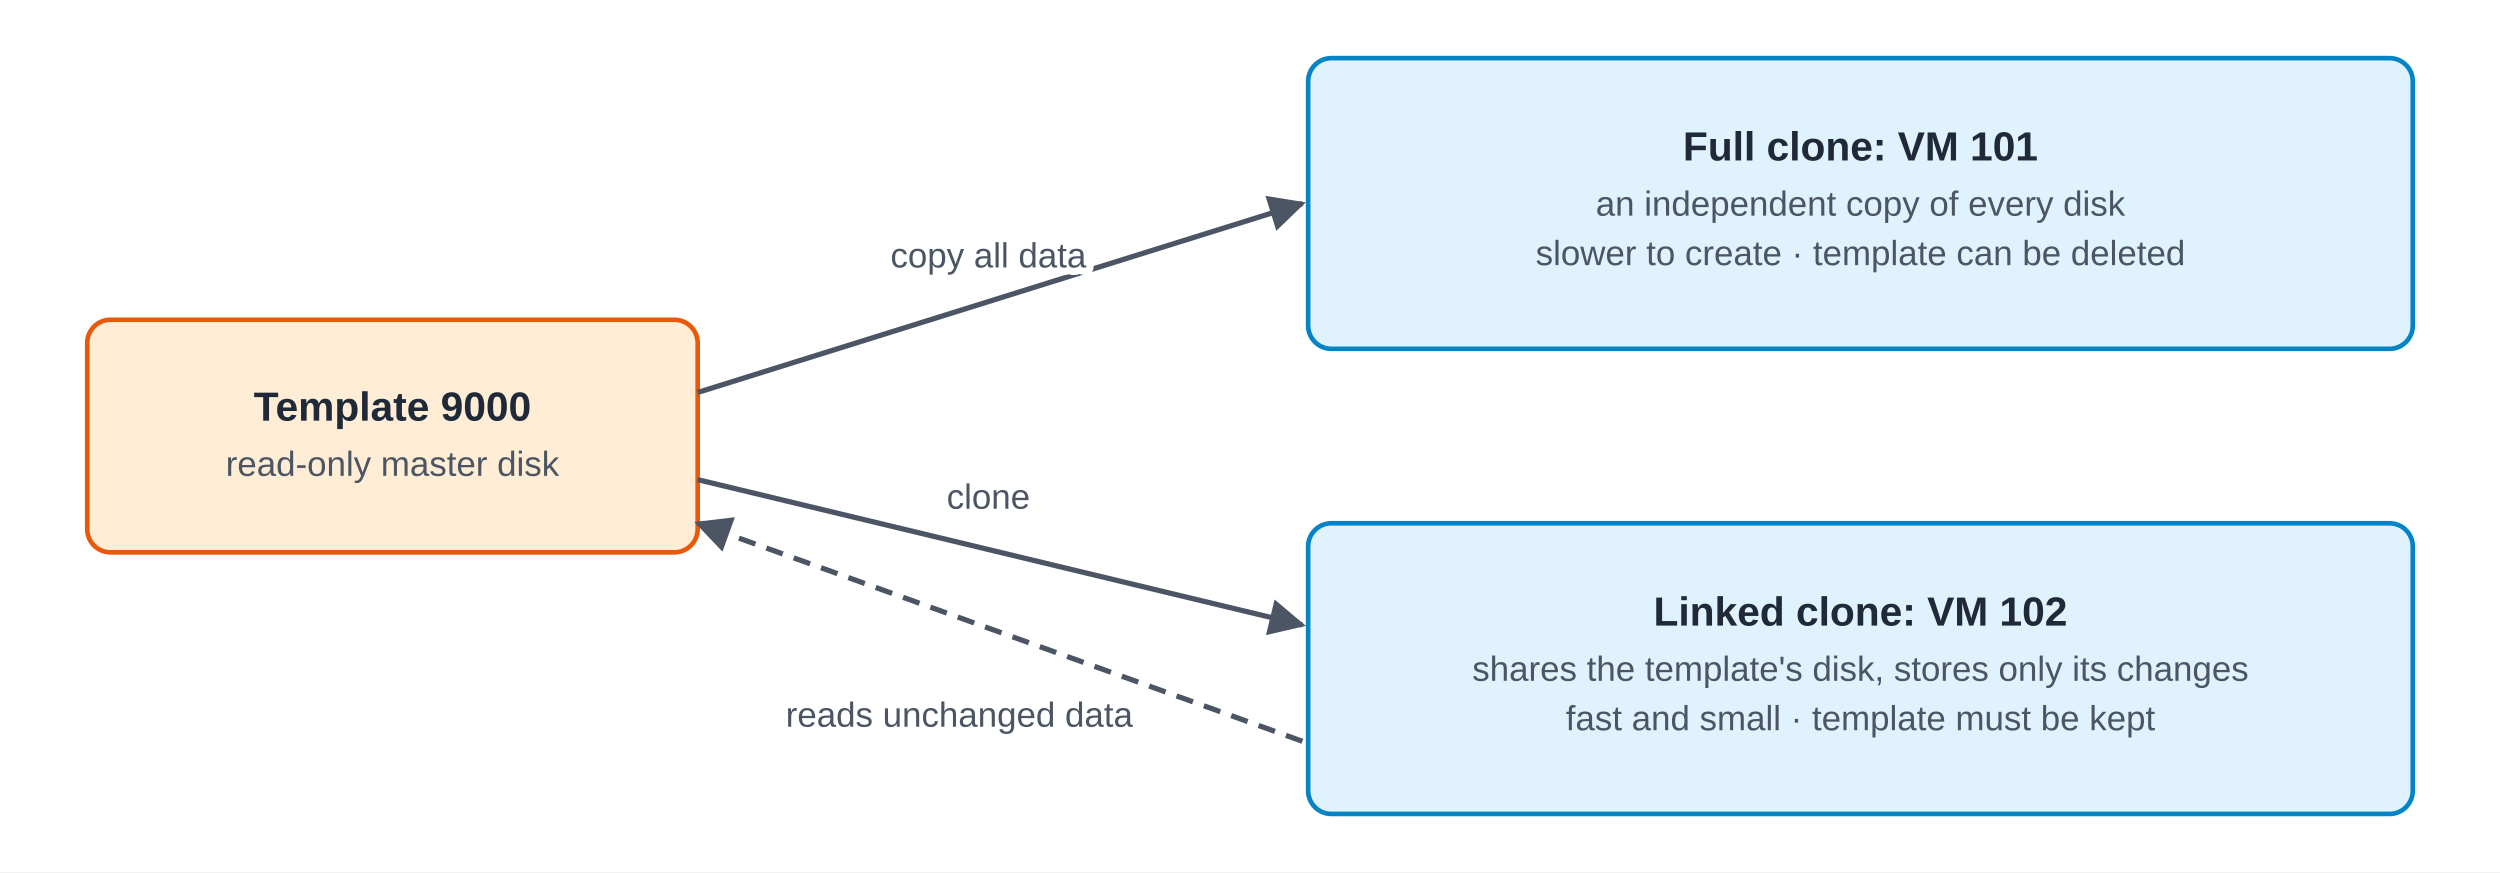
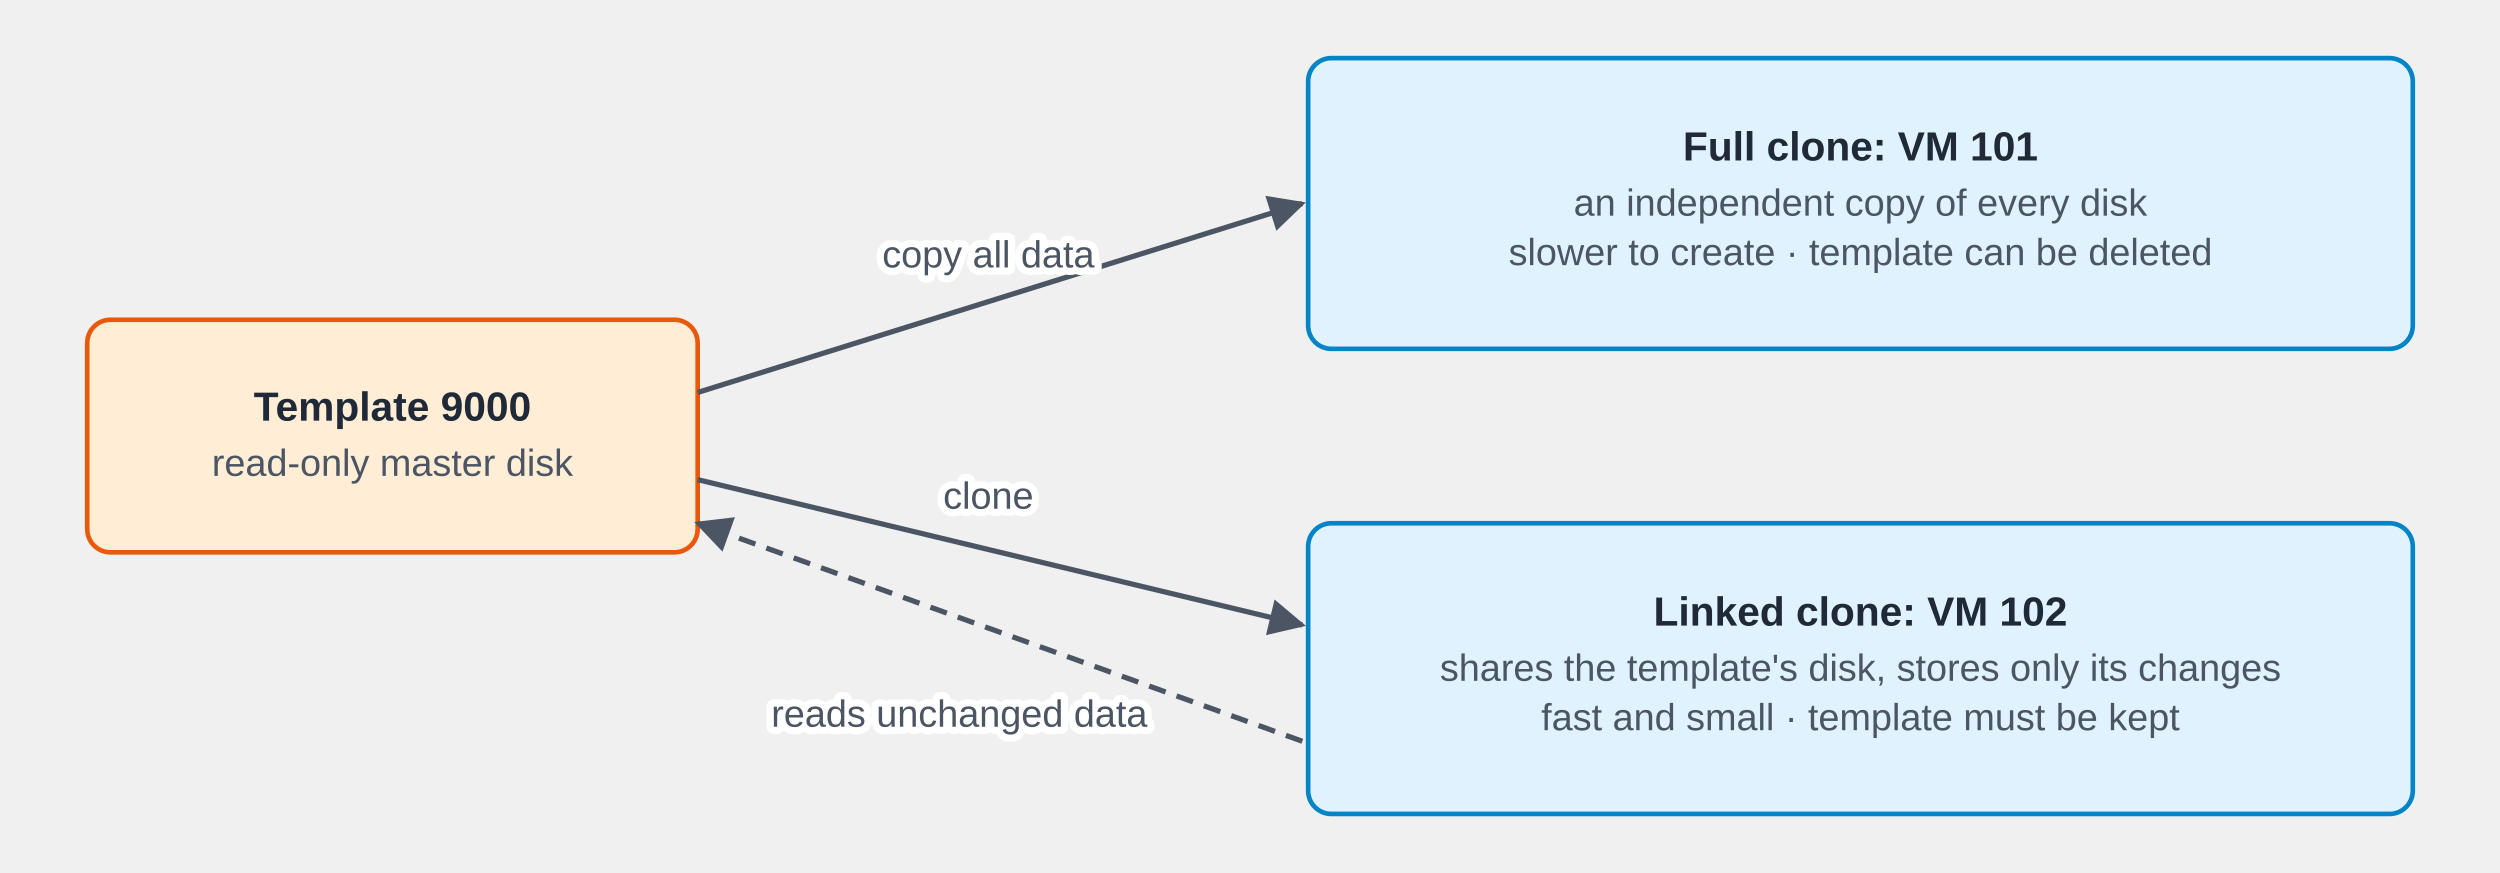
<svg xmlns="http://www.w3.org/2000/svg" width="860" height="300" viewBox="0 0 860 300">
+   <style>@media (prefers-color-scheme: dark){[fill="#F3F4F6"]{fill:#262a33}[fill="#DBEAFE"]{fill:#172554}[fill="#EDE9FE"]{fill:#2e1065}[fill="#FFEDD5"]{fill:#431407}[fill="#DCFCE7"]{fill:#052e16}[fill="#E0F2FE"]{fill:#082f49}[fill="#FEF3C7"]{fill:#422006}[fill="#FEE2E2"]{fill:#450a0a}[fill="#FAFAFA"]{fill:#1b1d24}[fill="#F9FAFB"]{fill:#23262f}[stroke="#6B7280"]{stroke:#9ca3af}[stroke="#2563EB"]{stroke:#60a5fa}[stroke="#7C3AED"]{stroke:#a78bfa}[stroke="#EA580C"]{stroke:#fb923c}[stroke="#16A34A"]{stroke:#4ade80}[stroke="#0284C7"]{stroke:#38bdf8}[stroke="#D97706"]{stroke:#fbbf24}[stroke="#DC2626"]{stroke:#f87171}[stroke="#9CA3AF"]{stroke:#6b7280}[stroke="#E5E7EB"]{stroke:#374151}[stroke="#D1D5DB"]{stroke:#4b5563}:not(circle)[fill="#6B7280"]{fill:#9ca3af}:not(circle)[fill="#2563EB"]{fill:#60a5fa}:not(circle)[fill="#7C3AED"]{fill:#a78bfa}:not(circle)[fill="#EA580C"]{fill:#fb923c}:not(circle)[fill="#16A34A"]{fill:#4ade80}:not(circle)[fill="#0284C7"]{fill:#38bdf8}:not(circle)[fill="#D97706"]{fill:#fbbf24}:not(circle)[fill="#DC2626"]{fill:#f87171}text[fill="#1F2937"]{fill:#e5e7eb}[fill="#4B5563"]{fill:#9ca3af}rect[fill="#FFFFFF"]{fill:#23262f}text[stroke="#FFFFFF"]{stroke:#17181c}}</style>
  <defs>
    <marker id="ah" viewBox="0 0 10 10" refX="9" refY="5" markerWidth="7" markerHeight="7" orient="auto">
      <path d="M0,0 L10,5 L0,10 z" fill="#4B5563" />
    </marker>
    <marker id="ahs" viewBox="0 0 10 10" refX="9" refY="5" markerWidth="7" markerHeight="7" orient="auto">
      <path d="M0,0 L10,5 L0,10 z" fill="#4B5563" />
    </marker>
  </defs>
-   <rect width="100%" height="100%" fill="#FFFFFF" />
  <rect x="30" y="110" width="210" height="80" rx="8" fill="#FFEDD5" stroke="#EA580C" stroke-width="1.6" />
-   <text x="135" y="144.7" font-family="Liberation Sans" font-size="14" font-weight="700" text-anchor="middle" fill="#1F2937">Template 9000</text>
-   <text x="135" y="163.7" font-family="Liberation Sans" font-size="12" font-weight="400" text-anchor="middle" fill="#4B5563">read-only master disk</text>
+   <text x="135" y="144.7" font-family="Liberation Sans, Arial, Helvetica, sans-serif" font-size="14" font-weight="700" text-anchor="middle" fill="#1F2937">Template 9000</text>
+   <text x="135" y="163.7" font-family="Liberation Sans, Arial, Helvetica, sans-serif" font-size="13" font-weight="400" text-anchor="middle" fill="#4B5563">read-only master disk</text>
  <rect x="450" y="20" width="380" height="100" rx="8" fill="#E0F2FE" stroke="#0284C7" stroke-width="1.6" />
-   <text x="640" y="55.2" font-family="Liberation Sans" font-size="14" font-weight="700" text-anchor="middle" fill="#1F2937">Full clone: VM 101</text>
-   <text x="640" y="74.2" font-family="Liberation Sans" font-size="12" font-weight="400" text-anchor="middle" fill="#4B5563">an independent copy of every disk</text>
-   <text x="640" y="91.2" font-family="Liberation Sans" font-size="12" font-weight="400" text-anchor="middle" fill="#4B5563">slower to create · template can be deleted</text>
+   <text x="640" y="55.2" font-family="Liberation Sans, Arial, Helvetica, sans-serif" font-size="14" font-weight="700" text-anchor="middle" fill="#1F2937">Full clone: VM 101</text>
+   <text x="640" y="74.2" font-family="Liberation Sans, Arial, Helvetica, sans-serif" font-size="13" font-weight="400" text-anchor="middle" fill="#4B5563">an independent copy of every disk</text>
+   <text x="640" y="91.2" font-family="Liberation Sans, Arial, Helvetica, sans-serif" font-size="13" font-weight="400" text-anchor="middle" fill="#4B5563">slower to create · template can be deleted</text>
  <rect x="450" y="180" width="380" height="100" rx="8" fill="#E0F2FE" stroke="#0284C7" stroke-width="1.6" />
-   <text x="640" y="215.2" font-family="Liberation Sans" font-size="14" font-weight="700" text-anchor="middle" fill="#1F2937">Linked clone: VM 102</text>
-   <text x="640" y="234.2" font-family="Liberation Sans" font-size="12" font-weight="400" text-anchor="middle" fill="#4B5563">shares the template's disk, stores only its changes</text>
-   <text x="640" y="251.2" font-family="Liberation Sans" font-size="12" font-weight="400" text-anchor="middle" fill="#4B5563">fast and small · template must be kept</text>
+   <text x="640" y="215.2" font-family="Liberation Sans, Arial, Helvetica, sans-serif" font-size="14" font-weight="700" text-anchor="middle" fill="#1F2937">Linked clone: VM 102</text>
+   <text x="640" y="234.2" font-family="Liberation Sans, Arial, Helvetica, sans-serif" font-size="13" font-weight="400" text-anchor="middle" fill="#4B5563">shares the template's disk, stores only its changes</text>
+   <text x="640" y="251.2" font-family="Liberation Sans, Arial, Helvetica, sans-serif" font-size="13" font-weight="400" text-anchor="middle" fill="#4B5563">fast and small · template must be kept</text>
  <line x1="240" y1="135" x2="448" y2="70" stroke="#4B5563" stroke-width="1.8" marker-end="url(#ah)" />
-   <text x="340" y="92" font-family="Liberation Sans" font-size="12" font-weight="400" text-anchor="middle" fill="#4B5563" stroke="#FFFFFF" stroke-width="5" paint-order="stroke" stroke-linejoin="round">copy all data</text>
+   <text x="340" y="92" font-family="Liberation Sans, Arial, Helvetica, sans-serif" font-size="13" font-weight="400" text-anchor="middle" fill="#4B5563" stroke="#FFFFFF" stroke-width="5" paint-order="stroke" stroke-linejoin="round">copy all data</text>
  <line x1="240" y1="165" x2="448" y2="215" stroke="#4B5563" stroke-width="1.8" marker-end="url(#ah)" />
-   <text x="340" y="175" font-family="Liberation Sans" font-size="12" font-weight="400" text-anchor="middle" fill="#4B5563" stroke="#FFFFFF" stroke-width="5" paint-order="stroke" stroke-linejoin="round">clone</text>
+   <text x="340" y="175" font-family="Liberation Sans, Arial, Helvetica, sans-serif" font-size="13" font-weight="400" text-anchor="middle" fill="#4B5563" stroke="#FFFFFF" stroke-width="5" paint-order="stroke" stroke-linejoin="round">clone</text>
  <line x1="448" y1="255" x2="240" y2="180" stroke="#4B5563" stroke-width="1.8" stroke-dasharray="6 4" marker-end="url(#ah)" />
-   <text x="330" y="250" font-family="Liberation Sans" font-size="12" font-weight="400" text-anchor="middle" fill="#4B5563" stroke="#FFFFFF" stroke-width="5" paint-order="stroke" stroke-linejoin="round">reads unchanged data</text>
+   <text x="330" y="250" font-family="Liberation Sans, Arial, Helvetica, sans-serif" font-size="13" font-weight="400" text-anchor="middle" fill="#4B5563" stroke="#FFFFFF" stroke-width="5" paint-order="stroke" stroke-linejoin="round">reads unchanged data</text>
</svg>
